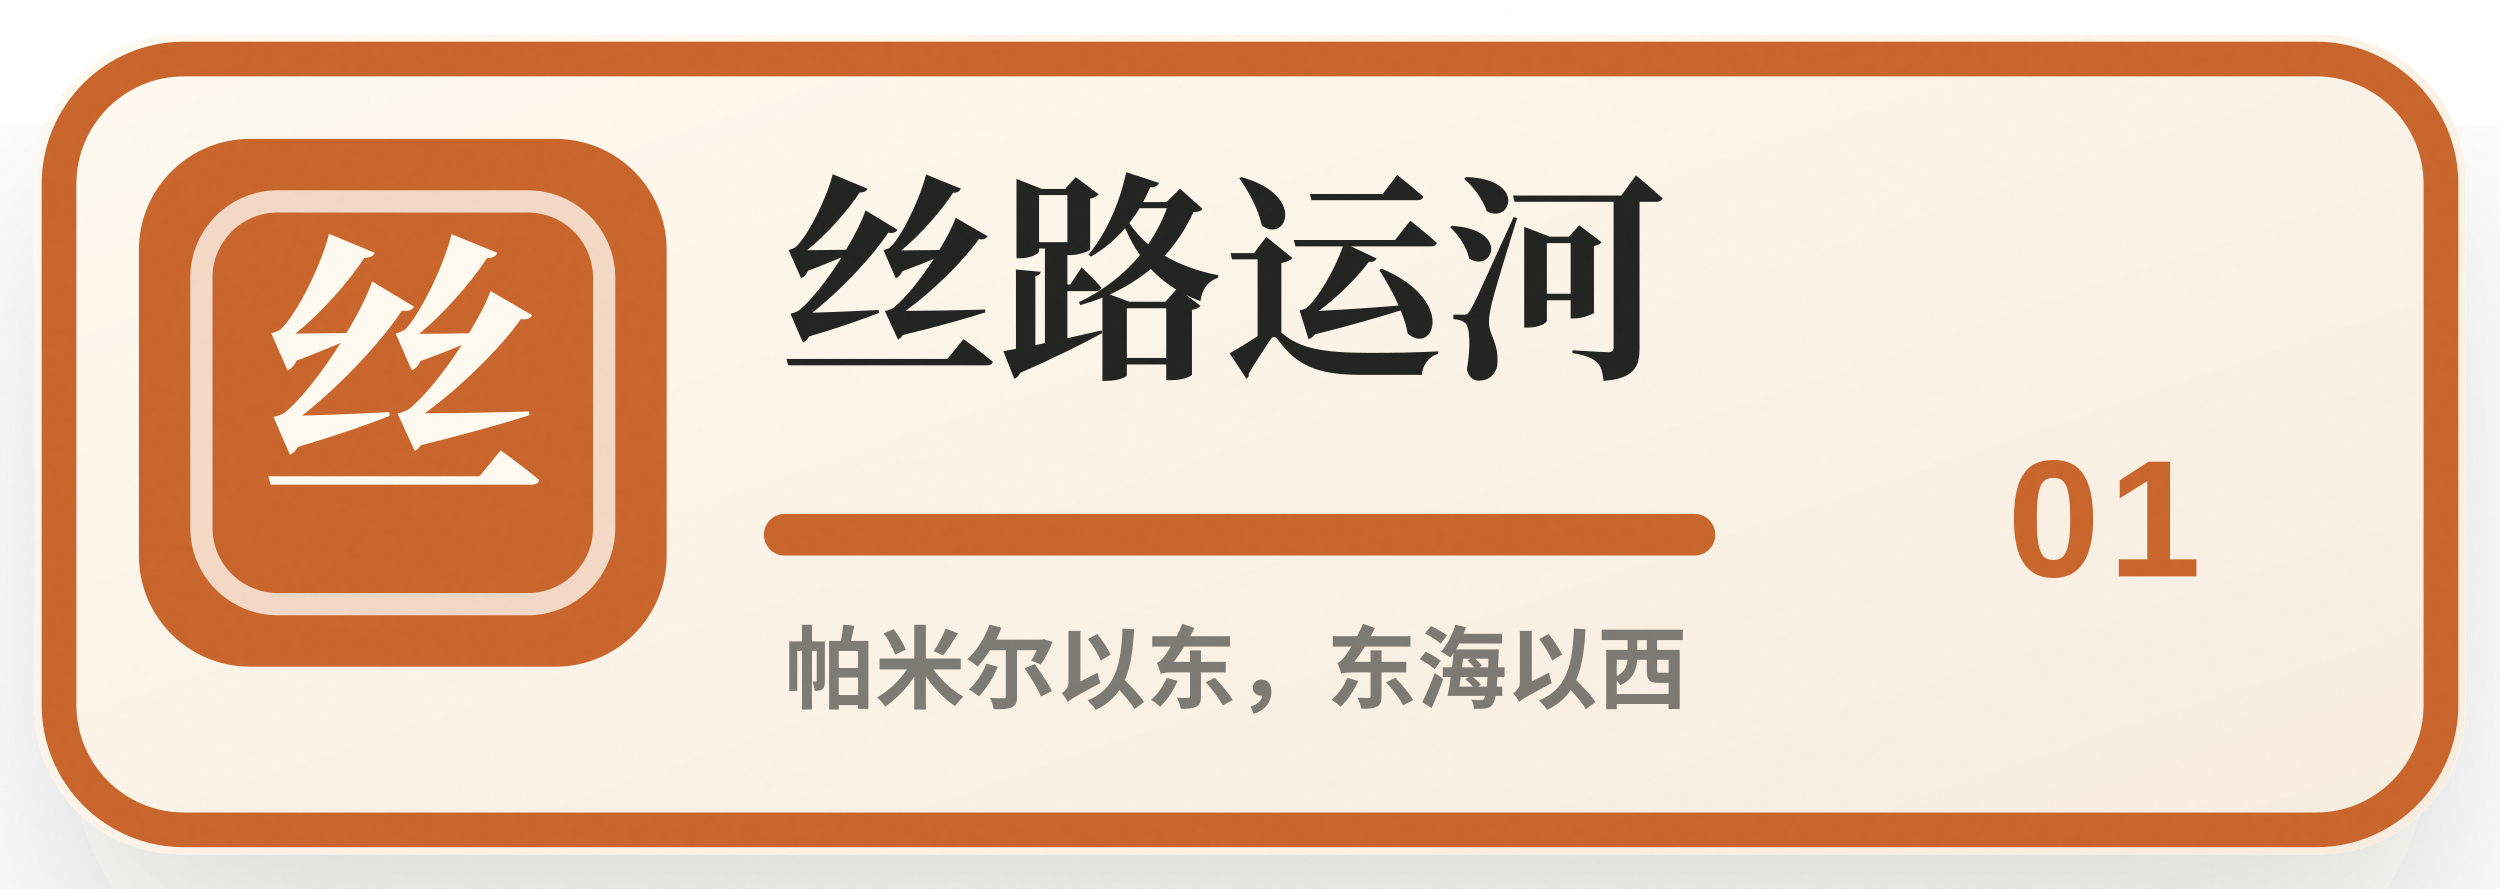
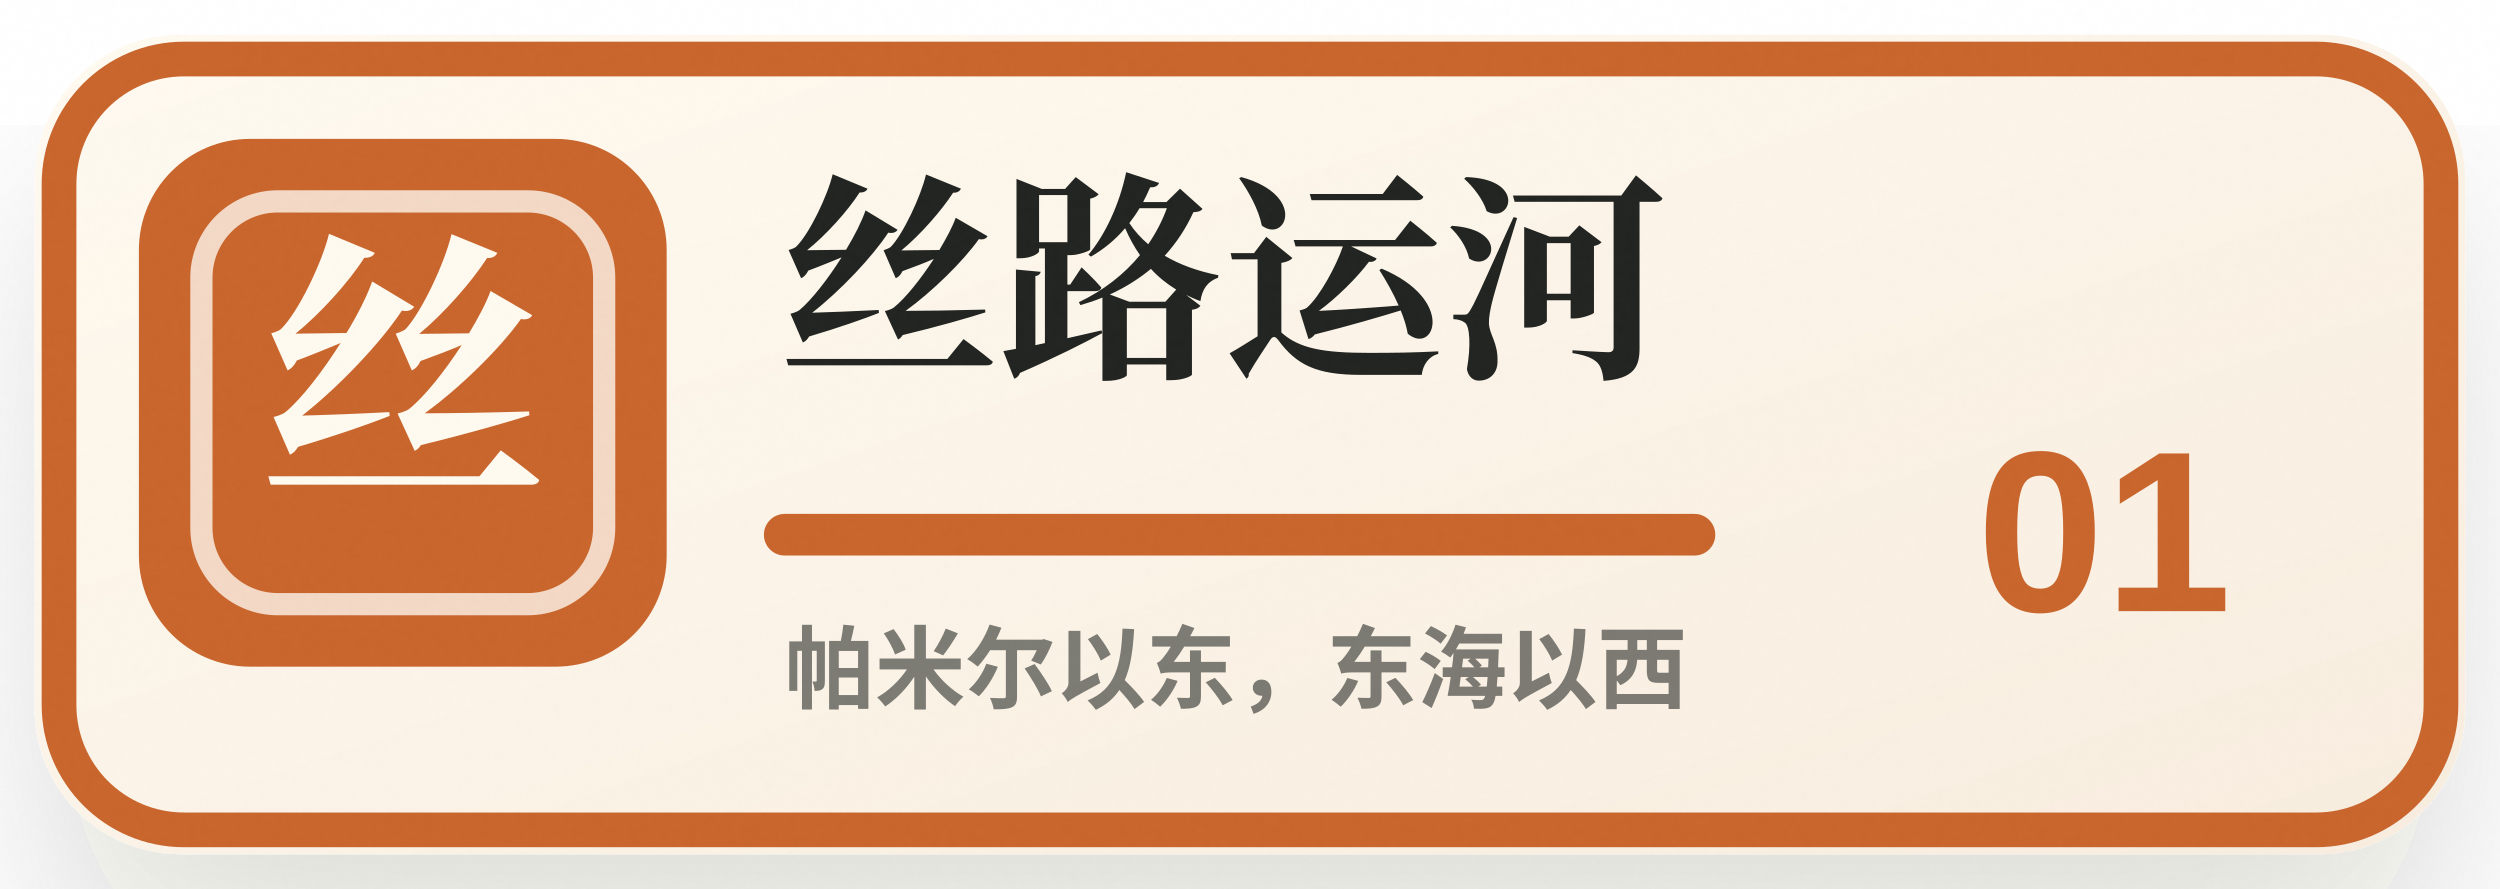
<svg xmlns="http://www.w3.org/2000/svg" viewBox="0 0 360 128" role="img" aria-labelledby="title desc">
  <defs>
    <linearGradient id="paper" x1="0" x2="1" y1="0" y2="1">
      <stop offset="0" stop-color="#fffaf0" />
      <stop offset="0.48" stop-color="#f7e8d9" />
      <stop offset="1" stop-color="#e4c7a9" />
    </linearGradient>
    <filter id="paperGrain" x="0" y="0" width="100%" height="100%">
      <feTurbulence baseFrequency="0.74" numOctaves="2" seed="91" type="fractalNoise" />
      <feColorMatrix type="saturate" values="0" />
      <feComponentTransfer>
        <feFuncA type="table" tableValues="0 0.13" />
      </feComponentTransfer>
    </filter>
    <filter id="assetShadow" x="-18%" y="-18%" width="136%" height="136%">
      <feDropShadow dx="0" dy="18" stdDeviation="18" flood-color="#2f261a" flood-opacity="0.16" />
    </filter>
    <linearGradient id="paperClean" x1="0" x2="1" y1="0" y2="1">
      <stop offset="0" stop-color="#fffaf0" />
      <stop offset="1" stop-color="#f8eddf" />
    </linearGradient>
  </defs>
  <rect x="5" y="5" width="350" height="118" rx="21" fill="url(#paperClean)" filter="url(#assetShadow)" />
  <rect x="8.5" y="8.5" width="343" height="111" rx="18" fill="none" stroke="#c9652c" stroke-width="5" />
  <rect x="20" y="20" width="76" height="76" rx="16" fill="#c9652c" />
  <rect x="29" y="29" width="58" height="58" rx="11" fill="none" stroke="#fffaf0" stroke-width="3.2" opacity="0.78" />
  <text x="58" y="69" text-anchor="middle" fill="#fffaf0" font-family="'Kaiti SC','STKaiti','FZKai-Z03S','KaiTi','Songti SC','STSong','Noto Serif CJK SC',serif" font-size="42" font-weight="900">丝</text>
  <text x="112" y="52" fill="#20231f" font-family="'Songti SC','STSong','Source Han Serif SC','Noto Serif CJK SC','SimSun',serif" font-size="32" font-weight="900">丝路运河</text>
  <path d="M113 77H244" fill="none" stroke="#c9652c" stroke-width="6" stroke-linecap="round" />
-   <text x="303" y="83" text-anchor="middle" fill="#c9652c" font-family="'Avenir Next',Avenir,Arial,sans-serif" font-size="24" font-weight="900" letter-spacing="1.2">01</text>
+   <text x="303" y="88" text-anchor="middle" fill="#c9652c" font-family="'Avenir Next',Avenir,Arial,sans-serif" font-size="33" font-weight="900" letter-spacing="0">01</text>
  <text x="113" y="101" fill="#20231f" fill-opacity="0.58" font-family="'PingFang SC','Hiragino Sans GB','Noto Sans CJK SC','Microsoft YaHei',Arial,sans-serif" font-size="13" font-weight="900">帕米尔以东，东海以西</text>
  <rect width="360" height="128" fill="#3b3020" filter="url(#paperGrain)" opacity="0.16" />
</svg>
